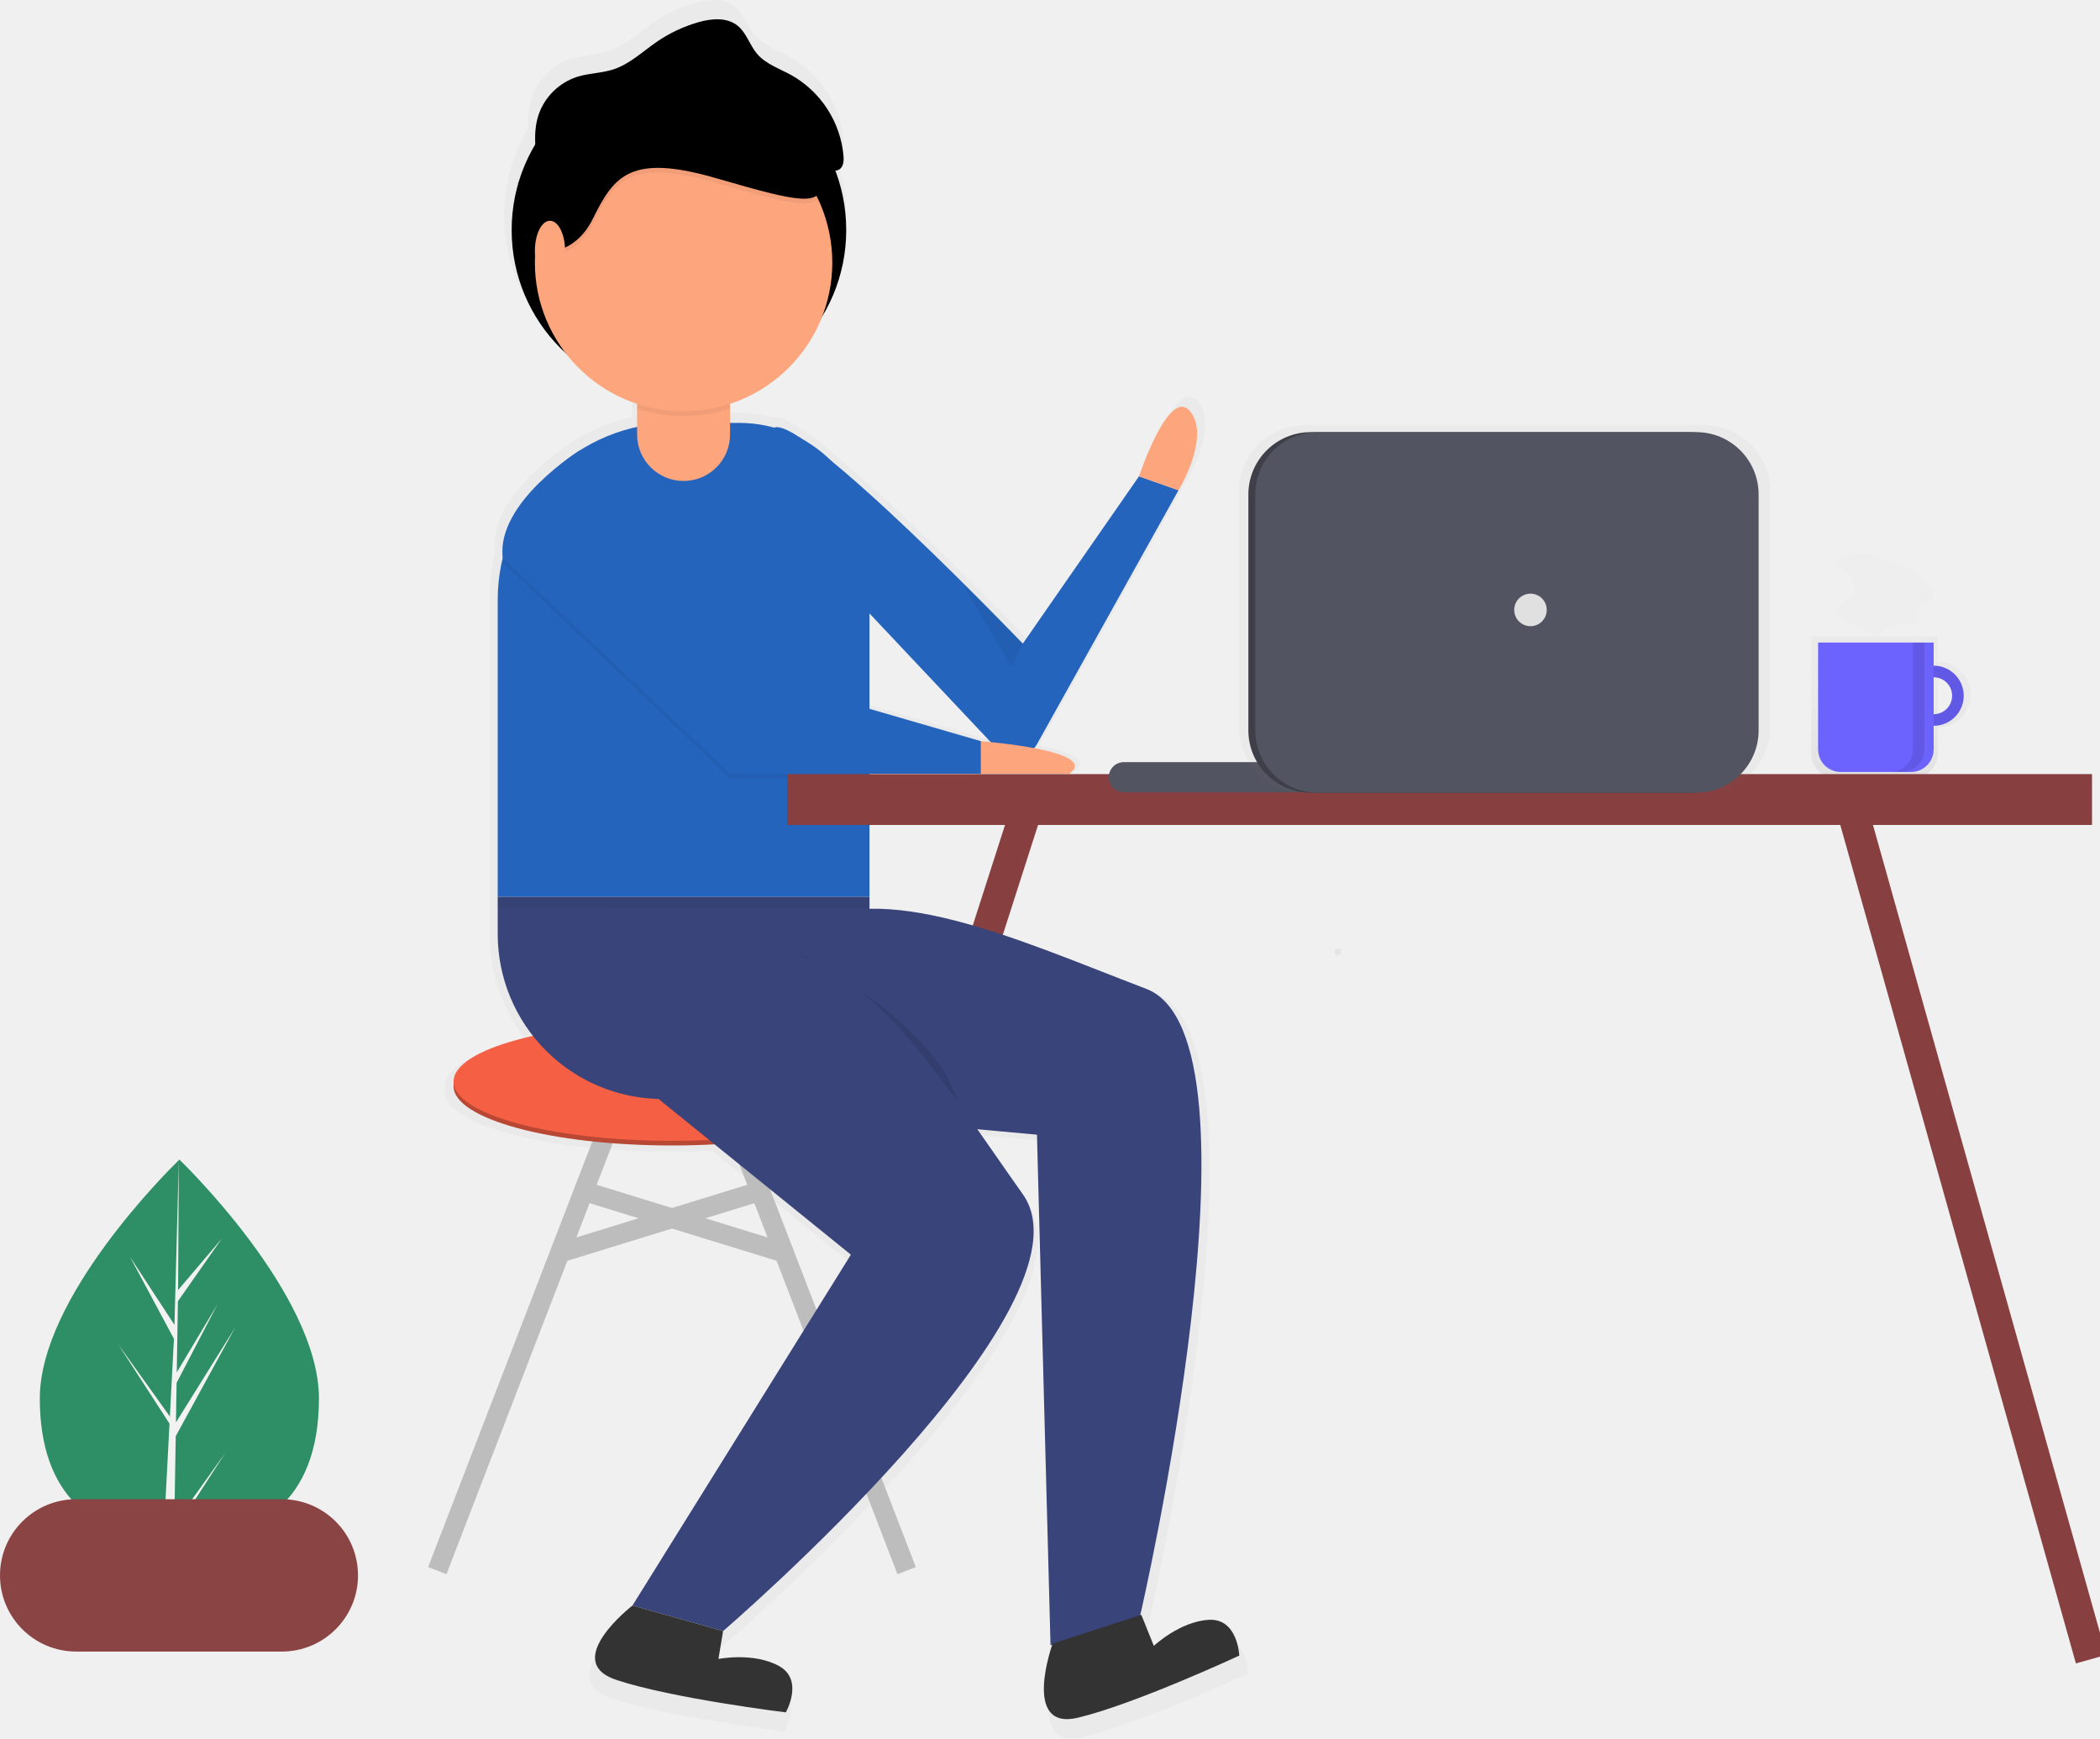
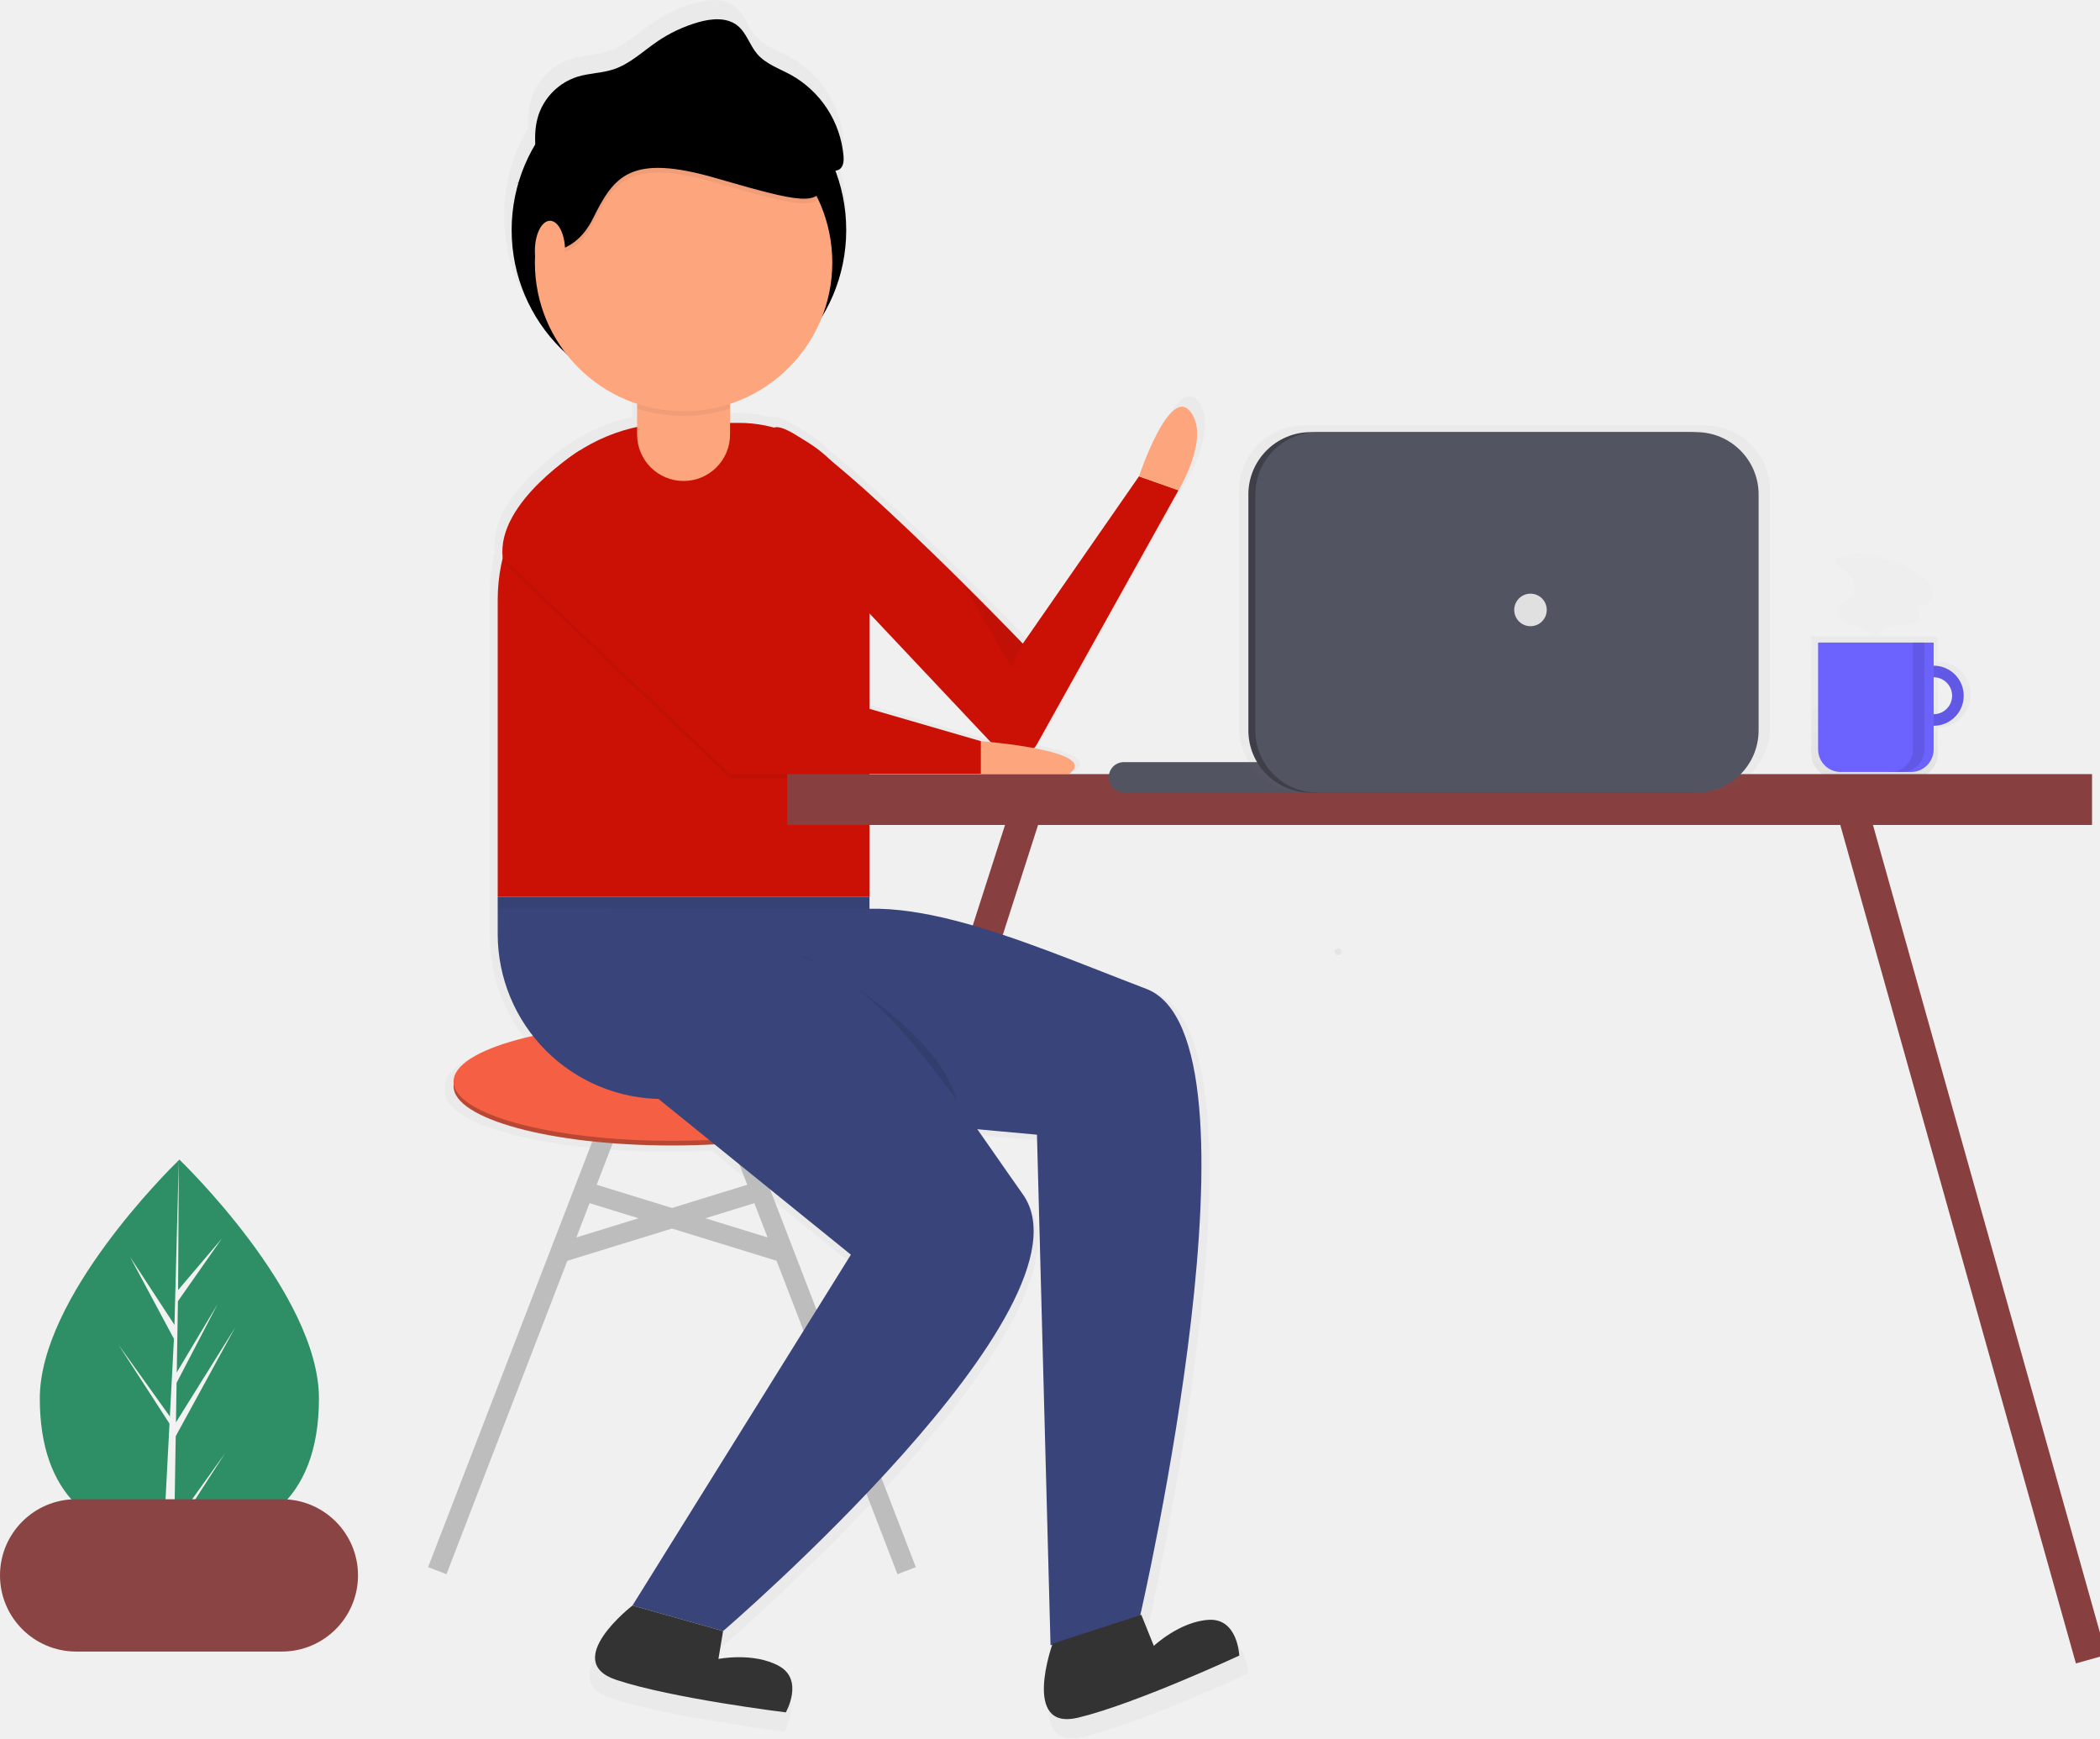
<svg xmlns="http://www.w3.org/2000/svg" width="534" height="442" viewBox="0 0 534 442" fill="none">
  <g clip-path="url(#clip0)">
    <path d="M81.104 355.563C81.104 382.287 65.214 391.619 45.615 391.619C45.158 391.619 44.704 391.615 44.253 391.602C43.345 391.582 42.445 391.543 41.557 391.479C23.866 390.228 10.123 380.415 10.123 355.563C10.123 329.845 42.988 297.391 45.467 294.982L45.471 294.979C45.565 294.886 45.615 294.839 45.615 294.839C45.615 294.839 81.104 328.836 81.104 355.563Z" fill="#2E8F66" />
    <path d="M44.32 387.53L57.301 369.396L44.288 389.521L44.253 391.602C43.345 391.582 42.445 391.543 41.557 391.479L42.956 364.742L42.946 364.535L42.97 364.496L43.101 361.97L30.055 341.794L43.141 360.076L43.173 360.611L44.231 340.41L33.062 319.563L44.367 336.861L45.467 294.982L45.471 294.839V294.979L45.289 328.005L56.406 314.912L45.242 330.848L44.949 348.936L55.331 331.579L44.904 351.599L44.741 361.654L59.812 337.493L44.685 365.164L44.32 387.53Z" fill="#F2F2F2" />
    <g opacity="0.7">
      <path opacity="0.7" d="M492.738 168.245V161.809H460.553V191.577C460.553 193.241 461.214 194.837 462.391 196.014C463.568 197.191 465.164 197.852 466.829 197.852H486.462C488.127 197.852 489.723 197.191 490.9 196.014C492.077 194.837 492.738 193.241 492.738 191.577V184.979C494.958 184.979 497.086 184.098 498.655 182.529C500.225 180.96 501.106 178.832 501.106 176.612C501.106 174.393 500.225 172.265 498.655 170.696C497.086 169.127 494.958 168.245 492.738 168.245ZM492.738 181.761V171.464C494.104 171.464 495.414 172.006 496.379 172.972C497.345 173.937 497.888 175.247 497.888 176.612C497.888 177.978 497.345 179.288 496.379 180.253C495.414 181.219 494.104 181.761 492.738 181.761Z" fill="url(#paint0_linear)" />
    </g>
    <path d="M491.703 169.253C490.191 169.253 488.714 169.701 487.458 170.54C486.201 171.38 485.222 172.573 484.644 173.969C484.065 175.365 483.914 176.901 484.209 178.383C484.504 179.865 485.231 181.226 486.3 182.294C487.368 183.363 488.73 184.09 490.212 184.385C491.694 184.68 493.23 184.528 494.627 183.95C496.023 183.372 497.216 182.393 498.055 181.137C498.895 179.88 499.343 178.403 499.343 176.892C499.343 174.866 498.538 172.923 497.105 171.49C495.672 170.058 493.729 169.253 491.703 169.253ZM491.703 181.593C490.773 181.593 489.864 181.318 489.09 180.801C488.317 180.285 487.715 179.55 487.359 178.691C487.003 177.832 486.91 176.887 487.091 175.975C487.273 175.063 487.72 174.225 488.378 173.568C489.035 172.911 489.873 172.463 490.785 172.281C491.697 172.1 492.643 172.193 493.502 172.549C494.361 172.905 495.095 173.507 495.612 174.28C496.129 175.054 496.404 175.962 496.404 176.892C496.404 178.139 495.909 179.335 495.027 180.217C494.146 181.098 492.95 181.593 491.703 181.593Z" fill="#6C63FF" />
    <path opacity="0.1" d="M491.703 169.253C490.191 169.253 488.714 169.701 487.458 170.54C486.201 171.38 485.222 172.573 484.644 173.969C484.065 175.365 483.914 176.901 484.209 178.383C484.504 179.865 485.231 181.226 486.3 182.294C487.368 183.363 488.73 184.09 490.212 184.385C491.694 184.68 493.23 184.528 494.627 183.95C496.023 183.372 497.216 182.393 498.055 181.137C498.895 179.88 499.343 178.403 499.343 176.892C499.343 174.866 498.538 172.923 497.105 171.49C495.672 170.058 493.729 169.253 491.703 169.253ZM491.703 181.593C490.773 181.593 489.864 181.318 489.09 180.801C488.317 180.285 487.715 179.55 487.359 178.691C487.003 177.832 486.91 176.887 487.091 175.975C487.273 175.063 487.72 174.225 488.378 173.568C489.035 172.911 489.873 172.463 490.785 172.281C491.697 172.1 492.643 172.193 493.502 172.549C494.361 172.905 495.095 173.507 495.612 174.28C496.129 175.054 496.404 175.962 496.404 176.892C496.404 178.139 495.909 179.335 495.027 180.217C494.146 181.098 492.95 181.593 491.703 181.593Z" fill="black" />
    <path d="M462.316 163.376H491.703V190.525C491.703 192.053 491.096 193.518 490.015 194.598C488.935 195.678 487.47 196.285 485.942 196.285H468.076C466.549 196.285 465.083 195.678 464.003 194.598C462.923 193.518 462.316 192.053 462.316 190.525V163.376Z" fill="#6C63FF" />
    <path opacity="0.1" d="M486.413 163.376V190.555C486.413 192.075 485.809 193.532 484.735 194.607C483.66 195.681 482.202 196.285 480.683 196.285H483.621C485.141 196.285 486.599 195.681 487.673 194.607C488.748 193.532 489.352 192.075 489.352 190.555V163.376H486.413Z" fill="black" />
    <path d="M468.115 141.471C467.864 141.479 467.617 141.542 467.393 141.656C467.168 141.77 466.972 141.931 466.817 142.13C466.432 142.828 467.13 143.616 467.768 144.096C468.945 144.983 470.187 145.854 470.987 147.092C471.788 148.33 472.039 150.058 471.164 151.244C470.021 152.794 467.295 153.127 467.032 155.034C466.862 156.258 467.921 157.302 468.993 157.916C471.64 159.432 475.053 159.837 476.97 162.209C477.763 160.579 479.537 159.636 481.306 159.233C483.074 158.831 484.911 158.861 486.704 158.588C486.997 158.582 487.285 158.508 487.543 158.371C487.802 158.233 488.025 158.037 488.194 157.798C488.695 156.781 487.267 155.561 487.76 154.54C488.135 153.763 489.237 153.823 490.042 153.512C491.353 153.005 491.893 151.319 491.521 149.964C491.149 148.609 490.098 147.55 488.994 146.682C486.016 144.342 482.435 142.966 478.813 141.976C477.129 141.516 475.151 140.794 473.402 140.725C471.713 140.657 469.787 141.185 468.115 141.471Z" fill="#EEEEEE" />
    <path d="M261.859 203.224L200.413 394.623" stroke="#873F3F" stroke-width="8" stroke-miterlimit="10" />
    <g opacity="0.7">
      <path opacity="0.7" d="M309.467 416.18C301.908 416.618 295.175 422.949 295.175 422.949L291.919 414.873L291.653 414.96C293.244 407.998 325.606 264.487 293.21 252.115C268.316 242.608 241.912 230.843 221.225 231.285V197.383H250.227V196.175H273.188C277.589 193.032 271.194 190.87 264.046 189.519C264.337 189.186 264.594 188.824 264.812 188.438L301.587 122.47C301.587 122.47 310.046 108.575 304.608 101.929C299.17 95.284 291.315 118.845 291.315 118.845L261.104 162.343C261.104 162.343 230.612 130.567 211.215 114.765C209.062 112.632 206.634 110.797 203.994 109.308C200.453 106.913 197.773 105.672 196.451 106.158C196.438 106.163 196.427 106.172 196.414 106.177C193.474 105.363 190.438 104.951 187.388 104.95H184.971V99.993C190.385 98.205 195.338 95.246 199.477 91.324C203.616 87.403 206.838 82.617 208.915 77.308C212.324 71.663 214.405 65.318 215.003 58.752C215.601 52.185 214.699 45.569 212.366 39.402C212.726 39.359 213.073 39.239 213.383 39.049C214.477 38.345 214.586 36.804 214.48 35.507C214.083 31.154 212.632 26.964 210.251 23.298C207.871 19.631 204.634 16.6 200.819 14.466C197.757 12.792 194.251 11.639 191.994 8.979C190.054 6.693 189.239 3.496 186.892 1.631C184.103 -0.585 180.075 -0.204 176.653 0.785C172.845 1.887 169.237 3.589 165.966 5.827C162.265 8.362 158.924 11.618 154.663 13.021C151.635 14.018 148.352 13.998 145.305 14.935C142.966 15.676 140.834 16.953 139.078 18.666C137.322 20.378 135.991 22.478 135.192 24.797C134.416 27.288 134.122 29.904 134.327 32.505C132.474 35.602 131.015 38.918 129.986 42.377C129.758 42.5 129.529 42.621 129.303 42.748L129.966 42.45C127.655 50.25 127.578 58.541 129.744 66.382C131.91 74.224 136.233 81.3 142.221 86.808C146.952 92.966 153.426 97.561 160.802 99.993V105.99C155.54 107.125 150.519 109.181 145.973 112.063L145.966 112.055C145.966 112.055 145.581 112.293 144.92 112.737C144.854 112.782 144.788 112.826 144.722 112.871C140.251 115.905 125.269 126.991 125.775 138.971C125.755 139.432 125.758 139.894 125.783 140.357C124.965 143.819 124.551 147.365 124.549 150.922V237.861C124.537 247.467 127.766 256.797 133.713 264.341C121.104 267.167 113.068 271.441 113.068 276.223C113.132 276.624 113.132 277.031 113.068 277.432C113.068 285.94 138.497 292.837 169.866 292.837C173.658 292.837 177.363 292.735 180.947 292.543L216.391 321.232L159.594 412.457C159.594 412.457 140.863 426.956 155.364 431.789C169.866 436.622 199.473 440.247 199.473 440.247C199.473 440.247 204.306 431.789 197.66 428.164C191.013 424.539 181.95 426.352 181.95 426.352L183.158 419.102C183.158 419.102 281.647 334.523 261.104 305.524C257.173 299.976 253.243 294.252 249.279 288.617L264.783 290.03L268.311 422.802L268.752 422.659C267.867 425.267 261.603 444.953 275.487 441.622C290.351 438.055 317.396 425.476 317.396 425.476C317.396 425.476 317.025 415.741 309.467 416.18ZM250.227 187.717L221.225 179.298V154.489L252.747 187.947C251.198 187.792 250.227 187.717 250.227 187.717Z" fill="url(#paint1_linear)" />
    </g>
    <path d="M172.644 101.026C196.138 101.026 215.184 81.983 215.184 58.493C215.184 35.002 196.138 15.959 172.644 15.959C149.15 15.959 130.105 35.002 130.105 58.493C130.105 81.983 149.15 101.026 172.644 101.026Z" fill="black" />
-     <path d="M221.092 155.965L253.556 190.422C254.239 191.147 255.084 191.701 256.022 192.039C256.96 192.377 257.965 192.489 258.954 192.366C259.943 192.244 260.89 191.889 261.717 191.332C262.543 190.775 263.227 190.031 263.713 189.161L299.671 124.655L289.627 121.111L260.086 163.644C260.086 163.644 204.627 105.848 196.868 108.706C189.109 111.563 221.092 155.965 221.092 155.965Z" fill="#2464bc" />
+     <path d="M221.092 155.965L253.556 190.422C254.239 191.147 255.084 191.701 256.022 192.039C256.96 192.377 257.965 192.489 258.954 192.366C259.943 192.244 260.89 191.889 261.717 191.332C262.543 190.775 263.227 190.031 263.713 189.161L299.671 124.655L289.627 121.111L260.086 163.644C260.086 163.644 204.627 105.848 196.868 108.706C189.109 111.563 221.092 155.965 221.092 155.965Z" fill="#cb1106" />
    <path d="M159.055 275.294L111.198 399.349" stroke="#BDBDBD" stroke-width="5" stroke-miterlimit="10" />
    <path d="M182.688 275.294L230.545 399.349" stroke="#BDBDBD" stroke-width="5" stroke-miterlimit="10" />
    <path d="M170.872 291.244C201.544 291.244 226.409 284.5 226.409 276.18C226.409 267.86 201.544 261.116 170.872 261.116C140.199 261.116 115.334 267.86 115.334 276.18C115.334 284.5 140.199 291.244 170.872 291.244Z" fill="#B84733" />
    <path d="M170.872 290.062C201.544 290.062 226.409 283.318 226.409 274.999C226.409 266.679 201.544 259.935 170.872 259.935C140.199 259.935 115.334 266.679 115.334 274.999C115.334 283.318 140.199 290.062 170.872 290.062Z" fill="#F55F44" />
    <path d="M147.502 302.55L199.903 318.694" stroke="#BDBDBD" stroke-width="5" stroke-miterlimit="10" />
    <path d="M194.241 302.55L141.841 318.694" stroke="#BDBDBD" stroke-width="5" stroke-miterlimit="10" />
-     <path d="M171.518 107.524H188.006C196.781 107.524 205.196 111.009 211.401 117.213C217.606 123.417 221.092 131.832 221.092 140.605V228.035H126.56V152.476C126.56 140.554 131.297 129.12 139.728 120.69C148.159 112.26 159.595 107.524 171.518 107.524Z" fill="#2464bc" />
+     <path d="M171.518 107.524H188.006C196.781 107.524 205.196 111.009 211.401 117.213C217.606 123.417 221.092 131.832 221.092 140.605V228.035H126.56V152.476C126.56 140.554 131.297 129.12 139.728 120.69C148.159 112.26 159.595 107.524 171.518 107.524Z" fill="#cb1106" />
    <path d="M126.56 228.035H221.092V279.429H168.508C157.383 279.429 146.713 275.01 138.846 267.144C130.979 259.279 126.56 248.61 126.56 237.487V228.035Z" fill="#39447A" />
    <path opacity="0.05" d="M127.837 142.992L185.642 197.907H249.451V189.637L194.505 173.687L147.502 115.652C147.502 115.652 126.159 128.837 127.837 142.992Z" fill="black" />
-     <path d="M127.837 141.81L185.642 196.726H249.451V188.455L194.505 172.505L147.502 114.471C147.502 114.471 126.159 127.656 127.837 141.81Z" fill="#2464bc" />
+     <path d="M127.837 141.81L185.642 196.726H249.451V188.455L194.505 172.505L147.502 114.471C147.502 114.471 126.159 127.656 127.837 141.81Z" fill="#cb1106" />
    <path d="M249.451 188.455C249.451 188.455 280.174 190.818 271.903 196.726H249.451V188.455Z" fill="#FDA57D" />
    <path d="M289.627 121.111C289.627 121.111 297.308 98.072 302.626 104.57C307.943 111.068 299.671 124.655 299.671 124.655L289.627 121.111Z" fill="#FDA57D" />
    <path opacity="0.05" d="M126.56 228.035V230.792L221.092 230.988V228.035H126.56Z" fill="black" />
    <path d="M200.095 282.704L263.684 288.499L267.134 418.327L289.899 410.916C289.899 410.916 323.946 263.823 291.48 251.425C259.014 239.026 223.92 222.699 202.968 236.005C182.015 249.311 200.095 282.704 200.095 282.704Z" fill="#39447A" />
    <path opacity="0.1" d="M203.958 242.803C203.958 242.803 238.817 260.525 243.543 280.611L203.958 242.803Z" fill="black" />
    <path d="M166.737 278.838L216.365 319.009L160.828 408.21L183.87 414.708C183.87 414.708 280.174 332.005 260.086 303.649C239.998 275.294 219.91 242.213 195.096 241.622C170.281 241.031 166.737 278.838 166.737 278.838Z" fill="#39447A" />
    <path opacity="0.05" d="M244.725 148.285L257.132 169.552L260.086 163.644L244.725 148.285Z" fill="black" />
    <path d="M160.828 408.21C160.828 408.21 142.512 422.388 156.692 427.114C170.872 431.84 199.822 435.384 199.822 435.384C199.822 435.384 204.549 427.114 198.05 423.569C191.551 420.025 182.688 421.797 182.688 421.797L183.87 414.708L160.828 408.21Z" fill="#333333" />
    <path d="M267.662 417.907C267.662 417.907 259.617 440.216 274.151 436.728C288.685 433.241 315.13 420.941 315.13 420.941C315.13 420.941 314.767 411.422 307.377 411.851C299.986 412.279 293.402 418.47 293.402 418.47L290.218 410.573L267.662 417.907Z" fill="#333333" />
    <path d="M173.826 86.848H173.826C167.3 86.848 162.009 92.138 162.009 98.663V110.478C162.009 117.003 167.3 122.292 173.826 122.292H173.826C180.352 122.292 185.642 117.003 185.642 110.478V98.663C185.642 92.138 180.352 86.848 173.826 86.848Z" fill="#FDA57D" />
    <path opacity="0.05" d="M173.826 88.03C170.692 88.03 167.686 89.274 165.47 91.49C163.254 93.706 162.009 96.711 162.009 99.844V103.859C169.685 106.383 177.967 106.383 185.642 103.859V99.844C185.642 96.711 184.397 93.706 182.181 91.49C179.965 89.274 176.96 88.03 173.826 88.03Z" fill="black" />
    <path d="M173.826 104.57C194.709 104.57 211.639 87.643 211.639 66.763C211.639 45.883 194.709 28.956 173.826 28.956C152.942 28.956 136.013 45.883 136.013 66.763C136.013 87.643 152.942 104.57 173.826 104.57Z" fill="#FDA57D" />
    <path opacity="0.05" d="M136.013 65.047C136.013 65.047 145.466 67.483 150.784 56.741C156.101 45.998 160.237 40.139 182.097 46.486C203.958 52.834 208.355 53.609 209.406 47.606C210.124 43.504 202.351 33.541 197.356 27.642C194.919 24.765 190.943 23.048 186.693 23.048H162.009L147.239 29.884L136.013 39.65L133.65 52.834L136.013 65.047Z" fill="black" />
    <path d="M136.013 63.866C136.013 63.866 145.466 66.302 150.784 55.559C156.101 44.817 160.237 38.957 182.097 45.305C203.958 51.653 208.355 52.427 209.406 46.425C210.124 42.323 202.351 32.36 197.356 26.461C194.919 23.584 190.943 21.867 186.693 21.867H162.009L147.239 28.703L136.013 38.469L133.65 51.653L136.013 63.866Z" fill="black" />
    <path d="M139.853 71.489C141.974 71.489 143.694 68.051 143.694 63.809C143.694 59.568 141.974 56.13 139.853 56.13C137.732 56.13 136.013 59.568 136.013 63.809C136.013 68.051 137.732 71.489 139.853 71.489Z" fill="#FDA57D" />
    <path d="M137.109 44.049C136.232 39.103 135.371 33.91 136.967 29.148C137.748 26.881 139.05 24.828 140.767 23.154C142.484 21.479 144.569 20.23 146.855 19.505C149.835 18.59 153.046 18.609 156.006 17.634C160.173 16.262 163.439 13.078 167.059 10.6C170.257 8.411 173.785 6.746 177.508 5.669C180.854 4.702 184.793 4.33 187.52 6.497C189.815 8.32 190.612 11.446 192.509 13.681C194.716 16.282 198.145 17.41 201.138 19.047C204.869 21.134 208.034 24.098 210.362 27.682C212.689 31.267 214.109 35.365 214.497 39.621C214.6 40.889 214.494 42.396 213.424 43.085C212.759 43.423 212.01 43.559 211.269 43.478C196.157 43.262 181.026 43.045 165.976 41.658C161.297 41.227 156.609 40.682 151.914 40.86C144.648 41.143 137.552 43.145 131.209 46.701" fill="black" />
    <path d="M71.668 381.185H19.37C8.672 381.185 0 389.855 0 400.551V400.551C0 411.247 8.672 419.918 19.37 419.918H71.668C82.365 419.918 91.037 411.247 91.037 400.551C91.037 389.855 82.365 381.185 71.668 381.185Z" fill="#8B4444" />
    <path d="M340.241 242.902C340.471 242.894 340.689 242.797 340.848 242.632C341.008 242.466 341.097 242.245 341.097 242.016C341.097 241.786 341.008 241.565 340.848 241.4C340.689 241.234 340.471 241.137 340.241 241.13C340.012 241.137 339.794 241.234 339.634 241.4C339.475 241.565 339.385 241.786 339.385 242.016C339.385 242.245 339.475 242.466 339.634 242.632C339.794 242.797 340.012 242.894 340.241 242.902Z" fill="url(#paint2_linear)" />
    <path d="M470.279 203.224L531.725 421.851" stroke="#873F3F" stroke-width="8" stroke-miterlimit="10" />
    <path d="M531.974 196.821H200.164V209.75H531.974V196.821Z" fill="#873F3F" />
    <path d="M332.462 193.772H285.787C283.666 193.772 281.947 195.491 281.947 197.612V197.612C281.947 199.732 283.666 201.452 285.787 201.452H332.462C334.583 201.452 336.302 199.732 336.302 197.612C336.302 195.491 334.583 193.772 332.462 193.772Z" fill="#535461" />
    <g opacity="0.7">
      <path opacity="0.7" d="M433.458 108.151H331.706C322.497 108.151 315.033 115.614 315.033 124.821V184.877C315.033 194.084 322.497 201.547 331.706 201.547H433.458C442.666 201.547 450.13 194.084 450.13 184.877V124.821C450.13 115.614 442.666 108.151 433.458 108.151Z" fill="url(#paint3_linear)" />
    </g>
    <path d="M429.564 109.874H333.296C324.54 109.874 317.441 116.971 317.441 125.726V185.695C317.441 194.45 324.54 201.547 333.296 201.547H429.564C438.321 201.547 445.419 194.45 445.419 185.695V125.726C445.419 116.971 438.321 109.874 429.564 109.874Z" fill="#3E3F49" />
    <path d="M431.337 109.874H335.069C326.312 109.874 319.214 116.971 319.214 125.726V185.695C319.214 194.45 326.312 201.547 335.069 201.547H431.337C440.093 201.547 447.192 194.45 447.192 185.695V125.726C447.192 116.971 440.093 109.874 431.337 109.874Z" fill="#535461" />
    <path d="M389.181 159.214C391.465 159.214 393.317 157.362 393.317 155.079C393.317 152.795 391.465 150.943 389.181 150.943C386.897 150.943 385.046 152.795 385.046 155.079C385.046 157.362 386.897 159.214 389.181 159.214Z" fill="#E0E0E0" />
  </g>
  <defs>
    <linearGradient id="paint0_linear" x1="480.83" y1="197.852" x2="480.83" y2="161.809" gradientUnits="userSpaceOnUse">
      <stop stop-color="#808080" stop-opacity="0.25" />
      <stop offset="0.535" stop-color="#808080" stop-opacity="0.12" />
      <stop offset="1" stop-color="#808080" stop-opacity="0.1" />
    </linearGradient>
    <linearGradient id="paint1_linear" x1="105157" y1="364256" x2="105157" y2="33544.4" gradientUnits="userSpaceOnUse">
      <stop stop-color="#808080" stop-opacity="0.25" />
      <stop offset="0.535" stop-color="#808080" stop-opacity="0.12" />
      <stop offset="1" stop-color="#808080" stop-opacity="0.1" />
    </linearGradient>
    <linearGradient id="paint2_linear" x1="1581.84" y1="1104.33" x2="1581.84" y2="1099.02" gradientUnits="userSpaceOnUse">
      <stop stop-color="#808080" stop-opacity="0.25" />
      <stop offset="0.535" stop-color="#808080" stop-opacity="0.12" />
      <stop offset="1" stop-color="#808080" stop-opacity="0.1" />
    </linearGradient>
    <linearGradient id="paint3_linear" x1="87795.9" y1="31973" x2="87795.9" y2="17206.9" gradientUnits="userSpaceOnUse">
      <stop stop-color="#808080" stop-opacity="0.25" />
      <stop offset="0.535" stop-color="#808080" stop-opacity="0.12" />
      <stop offset="1" stop-color="#808080" stop-opacity="0.1" />
    </linearGradient>
    <clipPath id="clip0">
      <rect width="534" height="442" fill="white" />
    </clipPath>
  </defs>
</svg>
